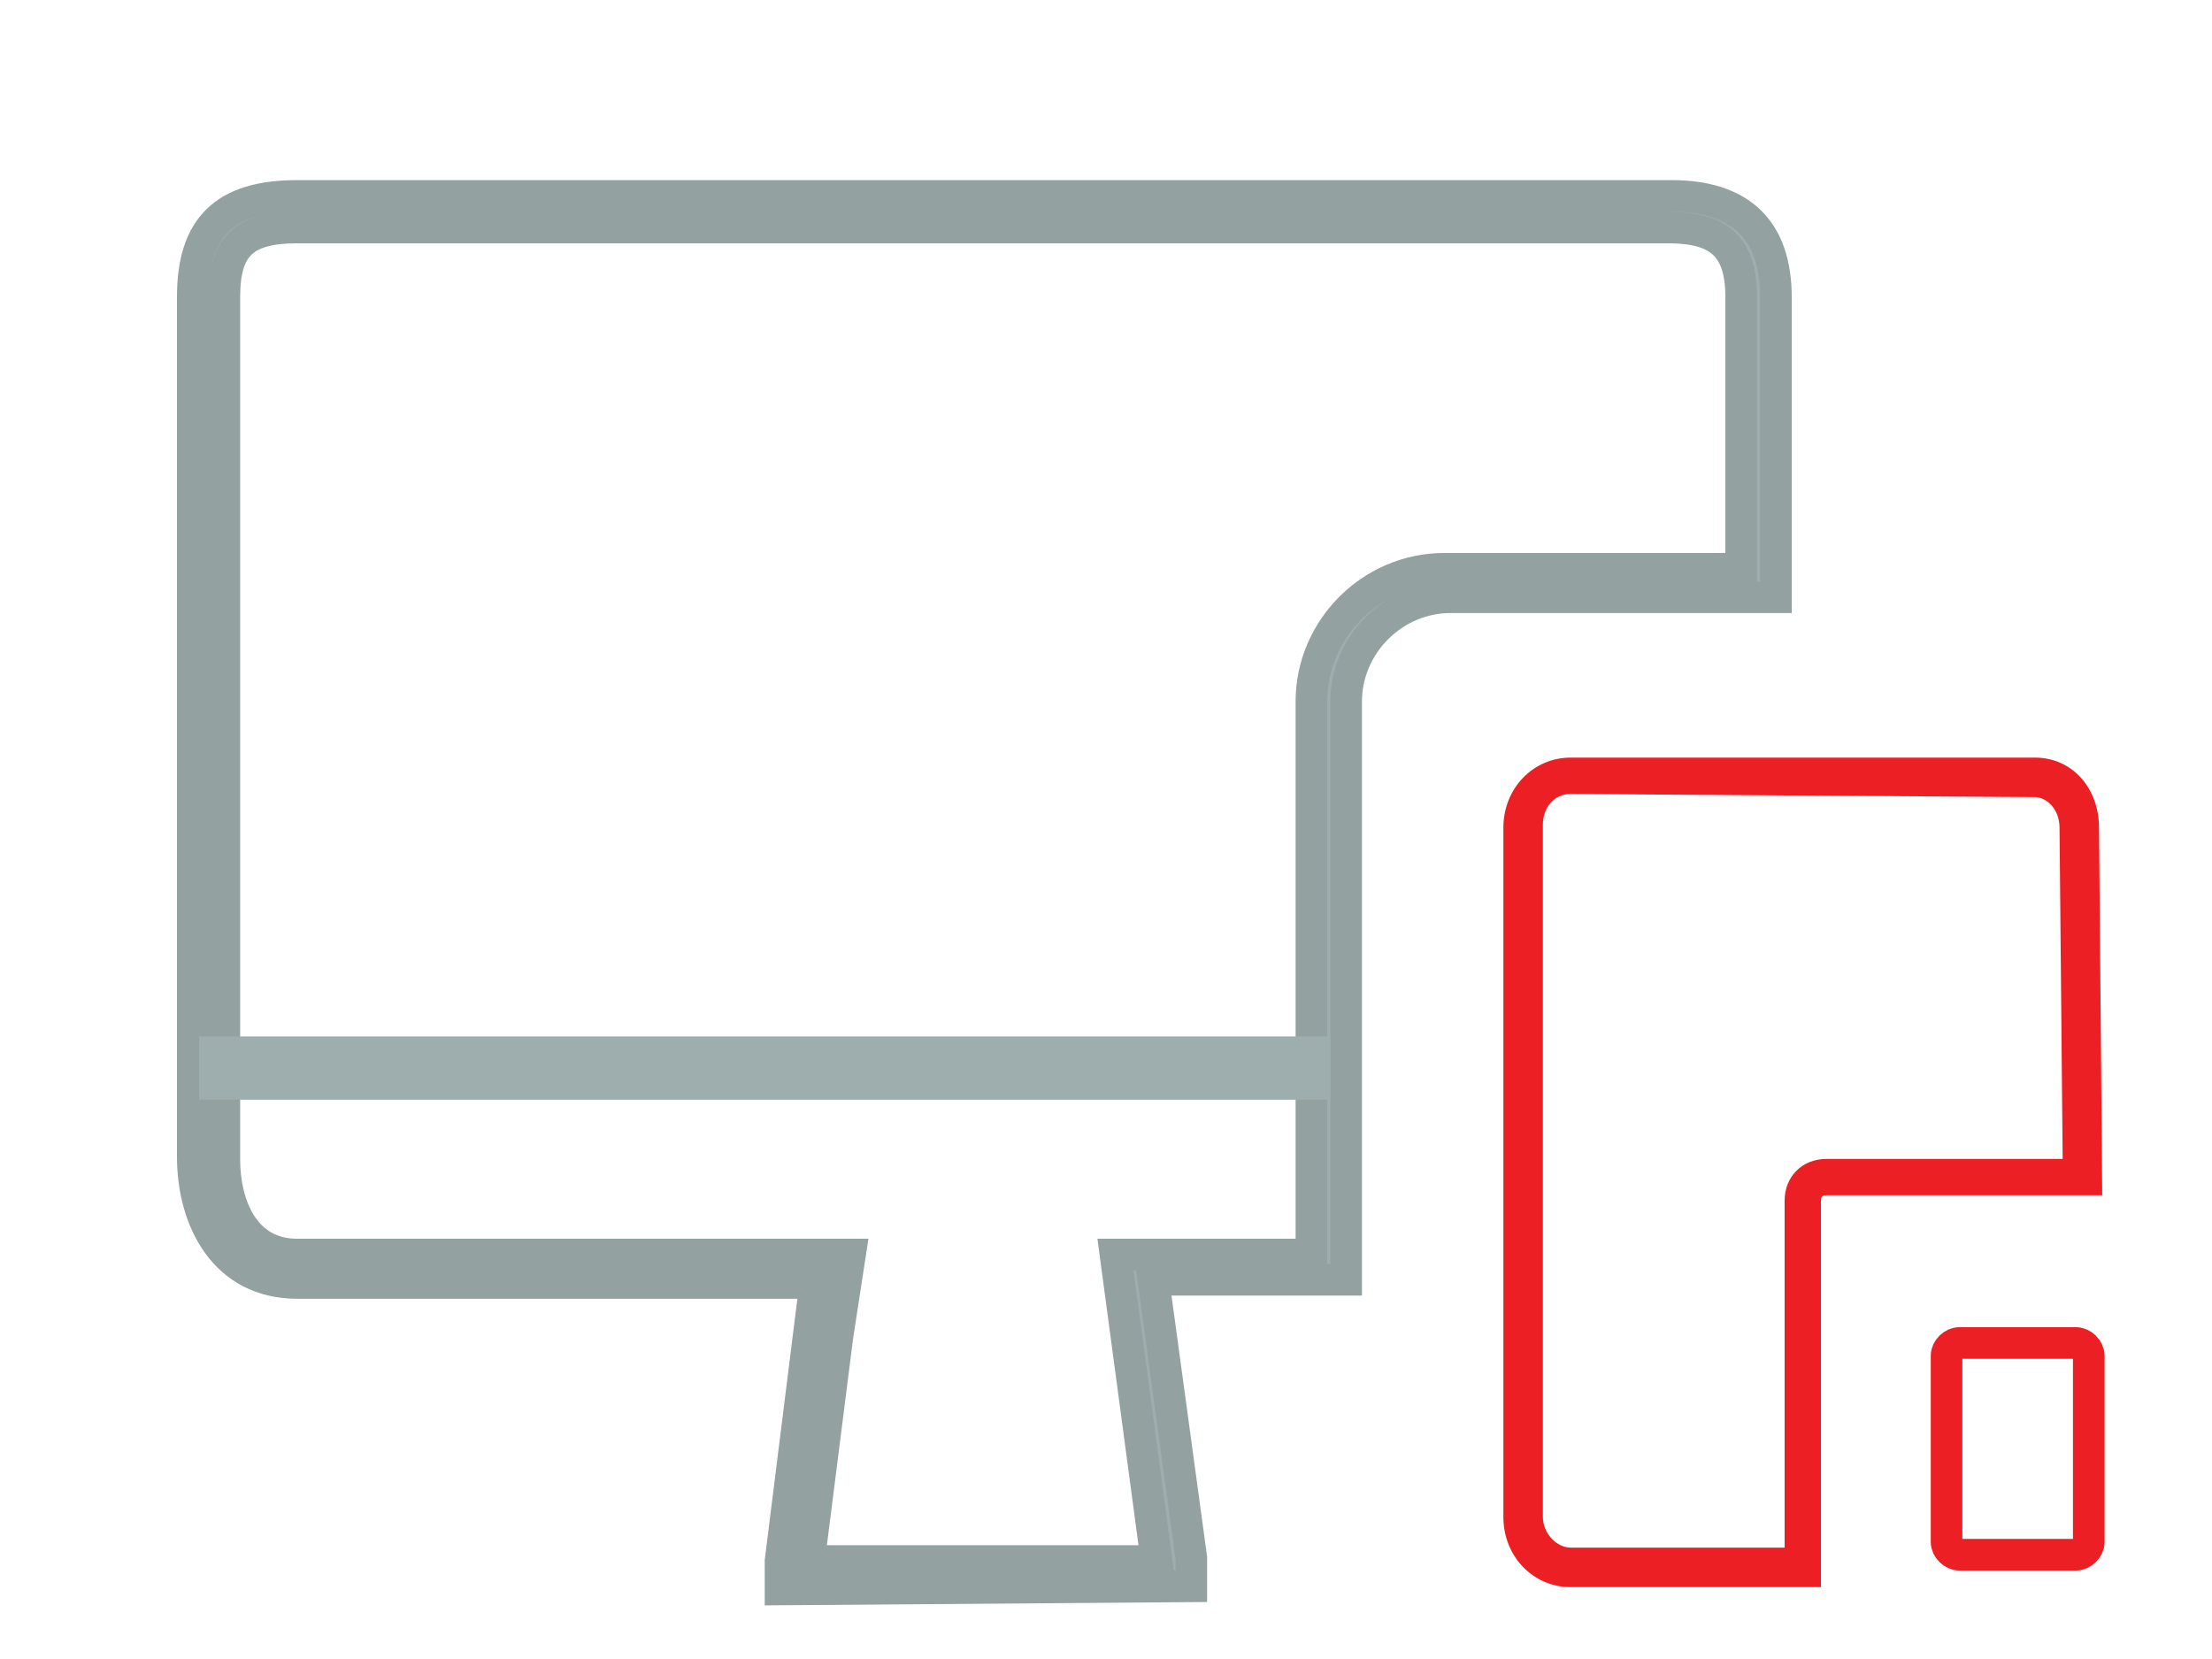
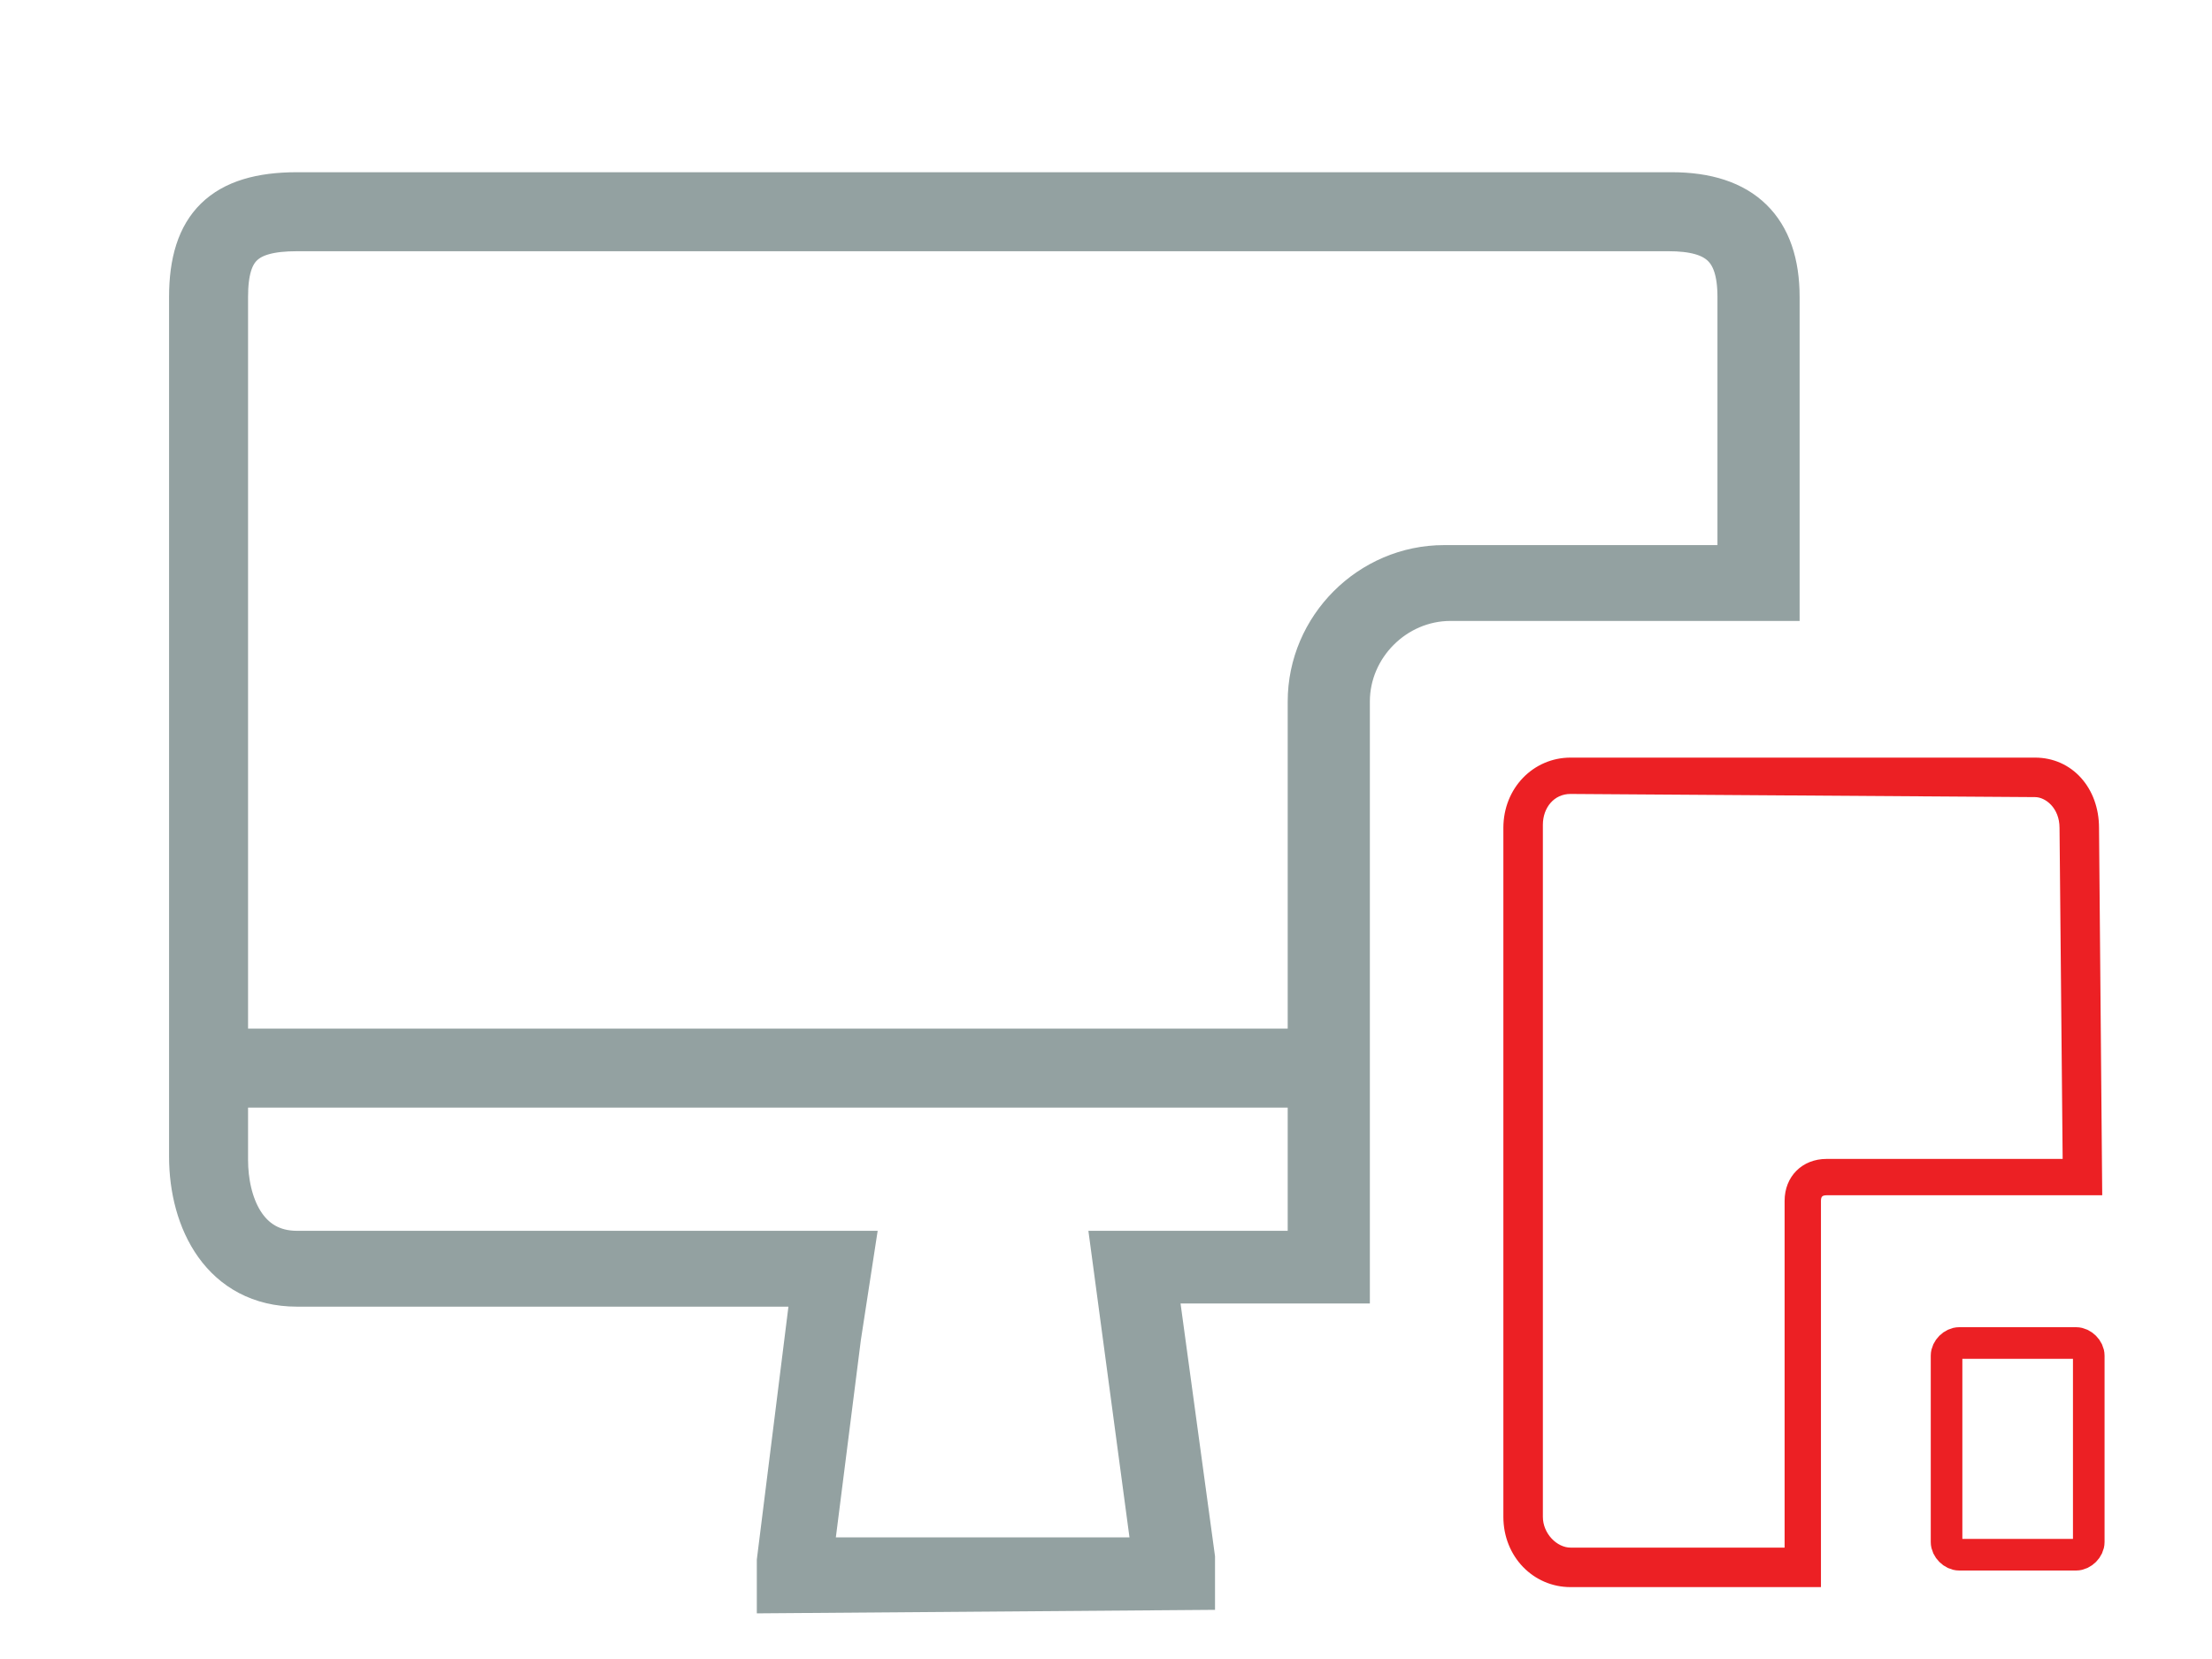
<svg xmlns="http://www.w3.org/2000/svg" viewBox="-14 24.5 70 52.5" id="svg2" version="1.1">
  <defs id="defs14" />
  <path fill="none" stroke="#00D3E6" stroke-miterlimit="10" d="M52.1 73.3c0 .2-.2.4-.4.4H48c-.2 0-.4-.2-.4-.4v-5.9c0-.2.2-.4.4-.4h3.7c.2 0 .4.2.4.4v5.9z" id="path4" style="stroke:#ec2024;stroke-opacity:1" />
-   <path fill="#222" stroke="#444" stroke-miterlimit="10" d="M10.7 74.8v-.9l1.1-8.8H-4.6c-2.3 0-3.3-2-3.3-4V33.9c0-2.2 1-3.2 3.3-3.2h43.5c2.2 0 3.3 1.1 3.3 3.2v9.5H31.9c-1.8 0-3.3 1.5-3.3 3.3V65h-6.1l1.2 8.8v.9l-13 .1zM-4.6 31.7c-1.7 0-2.3.6-2.3 2.2v27.3c0 1.4.6 3 2.3 3h17.5l-.4 2.6-.9 7.1h11l-1.3-9.7h6.2V46.7c0-2.3 1.9-4.2 4.2-4.2h9.4v-8.6c0-1.6-.7-2.2-2.3-2.2H-4.6z" id="path6" style="stroke:#93a1a1;stroke-opacity:1;fill:#9eadad;fill-opacity:1" />
+   <path fill="#222" stroke="#444" stroke-miterlimit="10" d="M10.7 74.8v-.9l1.1-8.8H-4.6c-2.3 0-3.3-2-3.3-4V33.9c0-2.2 1-3.2 3.3-3.2h43.5c2.2 0 3.3 1.1 3.3 3.2v9.5H31.9c-1.8 0-3.3 1.5-3.3 3.3V65h-6.1l1.2 8.8v.9l-13 .1zM-4.6 31.7c-1.7 0-2.3.6-2.3 2.2v27.3c0 1.4.6 3 2.3 3h17.5l-.4 2.6-.9 7.1h11l-1.3-9.7h6.2V46.7c0-2.3 1.9-4.2 4.2-4.2h9.4v-8.6c0-1.6-.7-2.2-2.3-2.2H-4.6z" id="path6" style="stroke:#93a1a1;stroke-opacity:1;fill:#9eadad;fill-opacity:1;stroke-width:1.5;stroke-miterlimit:10;stroke-dasharray:none" />
  <path fill="#00D3E6" stroke="#00D3E6" stroke-width=".25" stroke-miterlimit="10" d="M43.5 74.6h-7.8c-1.1 0-2-.9-2-2.1V50.7c0-1.2.9-2.1 2-2.1h14.7c1.1 0 1.9.9 1.9 2.1l.1 11.5h-8.6c-.2 0-.3.1-.3.3v12.1zm-7.8-25.1c-.6 0-1 .5-1 1.1v21.9c0 .6.5 1.1 1 1.1h6.9V62.5c0-.7.5-1.2 1.2-1.2h7.6l-.1-10.6c0-.7-.5-1.1-.9-1.1l-14.7-.1z" id="path8" style="fill:#ec2024;fill-opacity:1;stroke:#ec2024;stroke-opacity:1" />
-   <path fill="none" stroke="#444" stroke-width="2" stroke-linejoin="bevel" stroke-miterlimit="10" d="M28.1 58.3H-7.7" id="path10" style="stroke:#9eadad;stroke-opacity:1" />
+   <path fill="none" stroke="#444" stroke-width="2" stroke-linejoin="bevel" stroke-miterlimit="10" d="M28.1 58.3H-7.7" id="path10" style="stroke:#93a1a1;stroke-opacity:1;stroke-width:2.5;stroke-miterlimit:10;stroke-dasharray:none" />
</svg>
